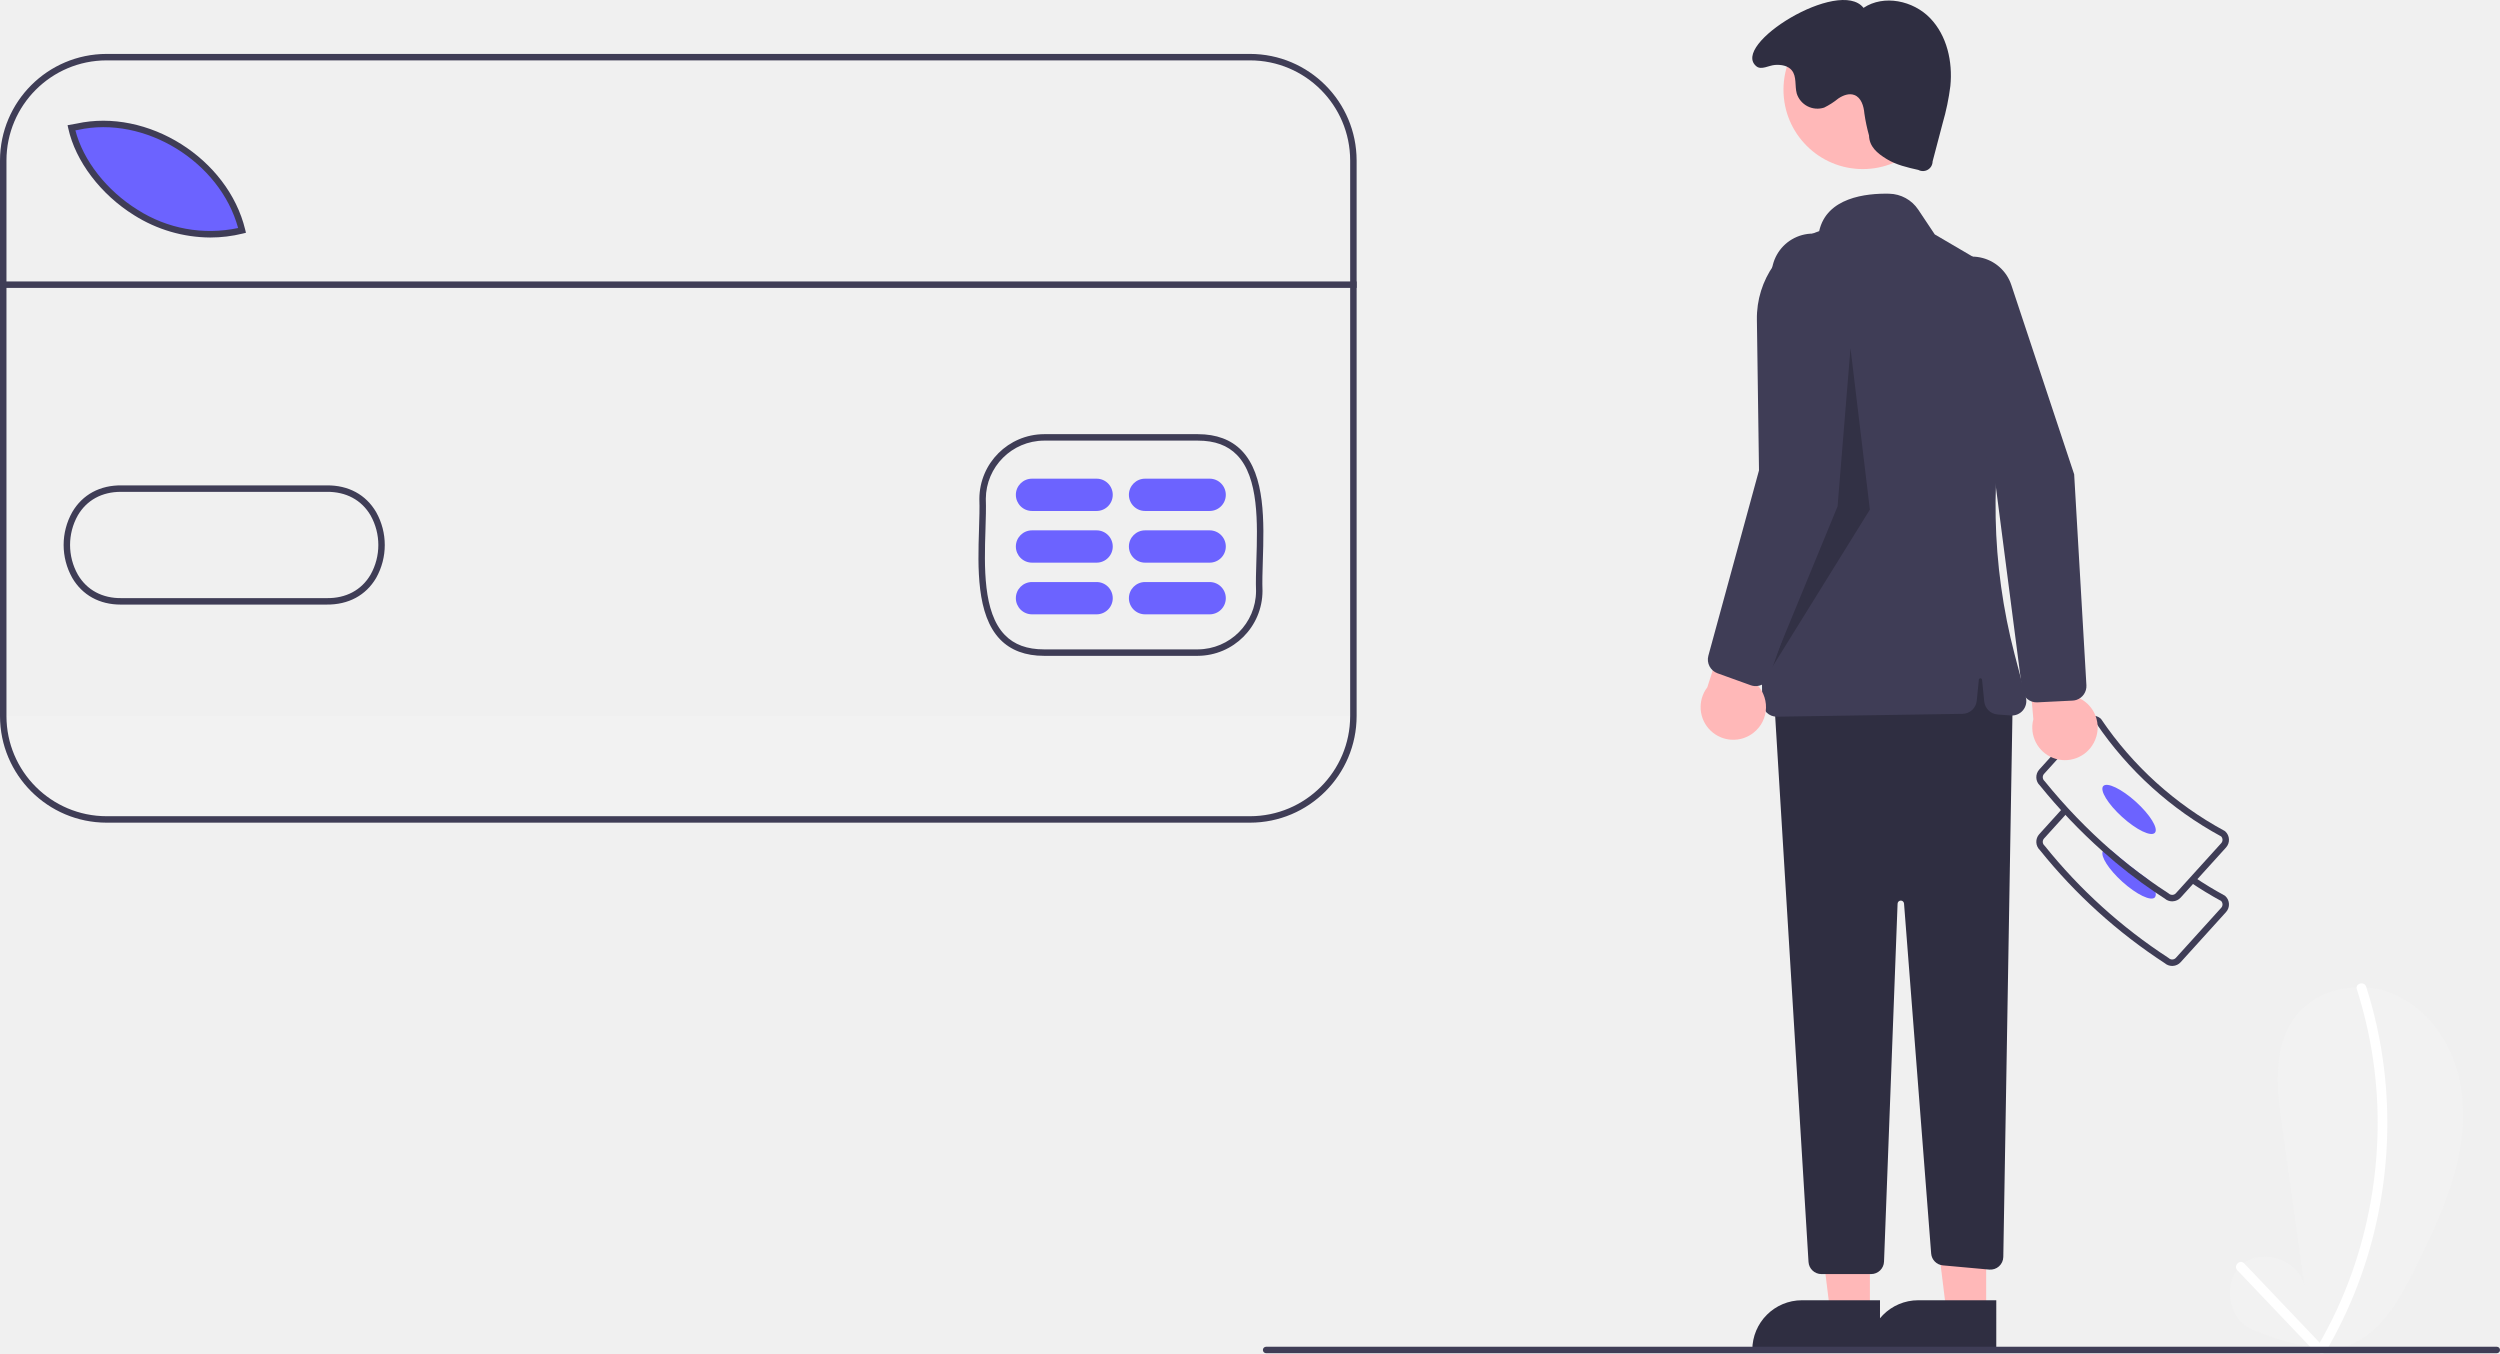
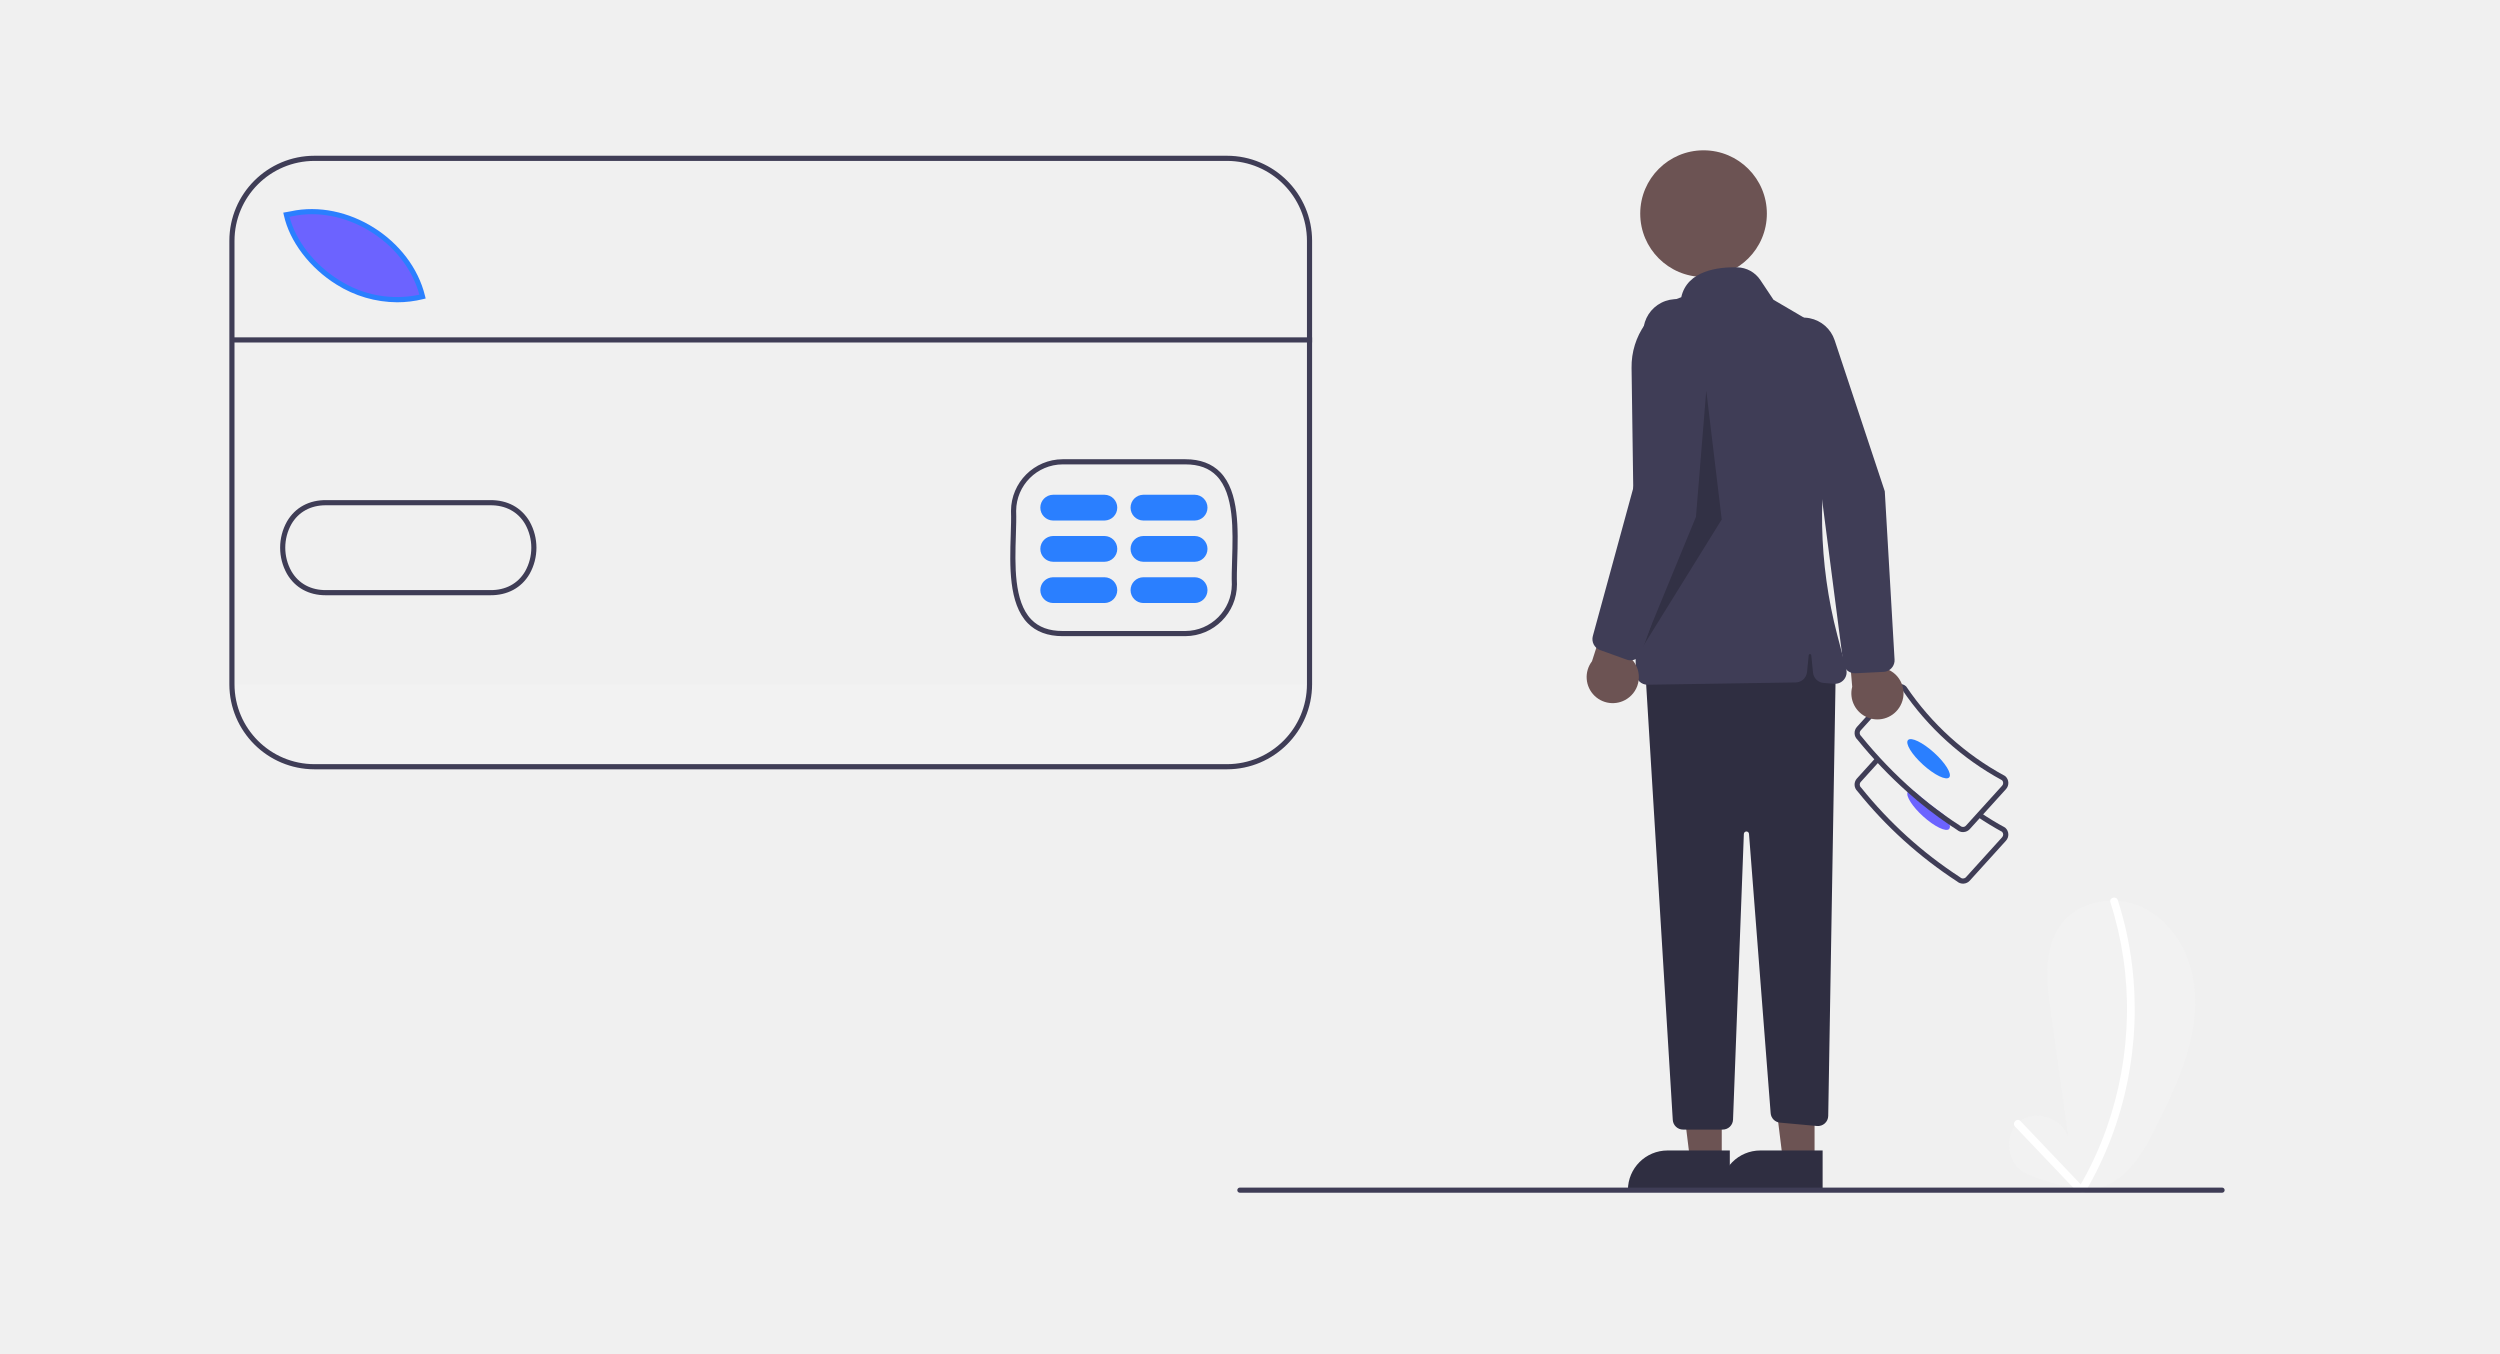
- <svg xmlns="http://www.w3.org/2000/svg" width="773.979" height="419.084" viewBox="0 0 773.979 419.084" role="img" artist="Katerina Limpitsouni" source="https://undraw.co/">
-   <path d="M633.01,462.151v.91a31.515,31.515,0,0,1-31.52,31.51h-355.77a31.513,31.513,0,0,1-31.51-31.51v-.91Z" transform="translate(-213.0103 -240.4579)" fill="#f2f2f2" />
-   <path d="M288.62,312.151c-25.71,6.35-48.79-13.43-52.82-31.78l1.79-.32C259.26,275.261,283.45,290.751,288.62,312.151Z" transform="translate(-213.0103 -240.4579)" fill="#6c63ff" />
-   <path d="M910.08,651.982c-7.436-3.211-9.125-14.908-2.901-20.091s17.422-1.405,19.235,6.488l-6.936-49.618c-1.595-11.407-2.871-24.159,4.023-33.387,6.456-8.641,19.067-11.409,29.192-7.69s17.607,12.998,20.782,23.307,2.426,21.511-.347,31.934-7.482,20.215-12.245,29.892c-4.881,9.917-10.8,20.663-21.233,24.313C929.684,660.618,910.08,651.982,910.08,651.982Z" transform="translate(-213.0103 -240.4579)" fill="#f2f2f2" />
-   <path d="M942.665,546.744a135.265,135.265,0,0,1,6.422,44.044,138.994,138.994,0,0,1-7.911,43.618,132.595,132.595,0,0,1-10.669,22.899,1.501,1.501,0,0,0,2.59,1.514,137.91,137.91,0,0,0,16.148-42.325,141.499,141.499,0,0,0,1.812-45.508,136.688,136.688,0,0,0-5.5-25.04c-.589-1.83-3.487-1.048-2.893.798Z" transform="translate(-213.0103 -240.4579)" fill="#fff" />
-   <path d="M905.671,633.717,929.415,658.669c1.334,1.401,3.453-.722,2.121-2.121l-23.744-24.952c-1.334-1.401-3.453.722-2.121,2.121Z" transform="translate(-213.0103 -240.4579)" fill="#fff" />
-   <path d="M885.501,539.506a3.508,3.508,0,0,1-2.303-.856,165.033,165.033,0,0,1-38.661-35.008,3.536,3.536,0,0,1-.187-4.938l7.197-7.948,1.482,1.343-7.197,7.948a1.536,1.536,0,0,0,.107,2.169l.105.111a163.027,163.027,0,0,0,38.298,34.682l.131.1a1.536,1.536,0,0,0,2.169-.107L900.686,521.493a1.535,1.535,0,0,0-.032-2.096c-3.254-1.773-6.429-3.706-9.439-5.747l1.122-1.655c2.993,2.029,6.152,3.949,9.39,5.708l.194.138a3.535,3.535,0,0,1,.248,4.994l-14.042,15.508a3.512,3.512,0,0,1-2.446,1.158Q885.59,539.506,885.501,539.506Z" transform="translate(-213.0103 -240.4579)" fill="#3f3d56" />
-   <path d="M870.021,513.399c4.41,3.99,8.94,6.18,10.12,4.88a1.63,1.63,0,0,0,.18-1.53,11.738,11.738,0,0,0-2.25-4.01q-5.88-4.185-11.43-9.03c-1.16-.38-2.05-.37-2.48.11a.912.912,0,0,0-.15.23C863.271,505.559,865.84,509.609,870.021,513.399Z" transform="translate(-213.0103 -240.4579)" fill="#6c63ff" />
-   <path d="M843.44,481.249a3.458,3.458,0,0,0,1.1,2.39,173.292,173.292,0,0,0,19.47,20.41,154.858,154.858,0,0,0,16.31,12.7c.95.65,1.91,1.28,2.88,1.9a3.471,3.471,0,0,0,2.3.86c.06,0,.12-.01.18-.01a3.513,3.513,0,0,0,2.45-1.16l14.04-15.5a3.541,3.541,0,0,0-.25-5l-.19-.14a108.158,108.158,0,0,1-38.19-34.57l-.15-.18a3.541,3.541,0,0,0-5,.25l-14.04,15.5A3.525,3.525,0,0,0,843.44,481.249Zm2-.1a1.522,1.522,0,0,1,.39-1.1l14.04-15.51a1.522,1.522,0,0,1,1.07-.5,1.5,1.5,0,0,1,1.02.32,110.197,110.197,0,0,0,38.69,35.04,1.532,1.532,0,0,1,.04,2.09l-14.05,15.51a1.482,1.482,0,0,1-1.06.5,1.56,1.56,0,0,1-1.11-.39l-.13-.1q-3.179-2.04-6.27-4.27-5.88-4.185-11.43-9.03a171.421,171.421,0,0,1-20.6-21.38l-.1-.11A1.565,1.565,0,0,1,845.44,481.149Z" transform="translate(-213.0103 -240.4579)" fill="#3f3d56" />
-   <ellipse cx="872.151" cy="491.049" rx="3.17" ry="10.777" transform="translate(-290.2603 567.4729) rotate(-47.83838)" fill="#6c63ff" />
-   <polygon points="578.904 406.55 566.645 406.549 560.812 359.261 578.906 359.262 578.904 406.55" fill="#ffb8b8" />
-   <path d="M795.041,658.892l-39.531-.001v-.5A15.386,15.386,0,0,1,770.897,643.004h.001l24.144.001Z" transform="translate(-213.0103 -240.4579)" fill="#2f2e41" />
-   <polygon points="614.904 406.55 602.645 406.549 596.812 359.261 614.906 359.262 614.904 406.55" fill="#ffb8b8" />
-   <path d="M831.041,658.892l-39.531-.001v-.5A15.386,15.386,0,0,1,806.897,643.004h.001l24.144.001Z" transform="translate(-213.0103 -240.4579)" fill="#2f2e41" />
-   <path d="M836.142,455.9l-2.927,173.694a4,4,0,0,1-4.362,3.916l-14.346-1.304a4,4,0,0,1-3.626-3.674l-8.399-108.345a1,1,0,0,0-1.996.039l-4.198,110.826A4,4,0,0,1,792.291,634.9H776.905a4,4,0,0,1-3.993-3.756L762.142,454.9l64-16Z" transform="translate(-213.0103 -240.4579)" fill="#2f2e41" />
-   <circle cx="576.711" cy="27.785" r="24.561" fill="#ffb8b8" />
-   <path d="M759.951,461.067a4.469,4.469,0,0,1-1.365-3.165l-1.657-118.442a28.501,28.501,0,0,1,19.282-27.441c2.301-10.439,14.548-11.747,21.687-11.591a11.085,11.085,0,0,1,8.978,4.923l5.118,7.677,11.28,6.612a28.528,28.528,0,0,1,13.47,30.816l-1.737,7.899a181.54,181.54,0,0,0,1.698,84.66l3.495,13.324a4.499,4.499,0,0,1-4.698,5.628l-4.059-.312a4.494,4.494,0,0,1-4.133-4.038l-.672-6.717a.5.5,0,0,0-.995,0l-.65,6.503a4.5,4.5,0,0,1-4.408,4.052l-57.431.884c-.024,0-.048.001-.072.001A4.471,4.471,0,0,1,759.951,461.067Z" transform="translate(-213.0103 -240.4579)" fill="#3f3d56" />
-   <path d="M791.642,282.4c.101,3.472,2.511,5.481,5.471,7.299s6.419,2.607,9.808,3.368a2.999,2.999,0,0,0,4.405-2.625l3.108-11.823a74.841,74.841,0,0,0,2.393-11.537c.749-7.509-1.031-15.587-6.272-21.016s-14.331-7.358-20.612-3.175c-7.454-9.52-41.523,11.513-33.119,18.133,1.495,1.178,3.781-.312,5.678-.457s4.025.189,5.23,1.662c1.575,1.924.889,4.791,1.538,7.191a6.714,6.714,0,0,0,8.484,4.348,23.09,23.09,0,0,0,4.4-2.829c1.456-.97,3.295-1.686,4.934-1.075,2.16.806,2.927,3.45,3.122,5.748A53.233,53.233,0,0,0,791.642,282.4Z" transform="translate(-213.0103 -240.4579)" fill="#2f2e41" />
-   <polygon points="572.896 107.768 568.896 156.768 547.896 207.768 578.896 157.768 572.896 107.768" opacity="0.2" />
-   <path d="M755.996,467.218a10.056,10.056,0,0,0,.318-15.416l13.379-33.136-18.202,3.676-9.914,30.903a10.11,10.11,0,0,0,14.42,13.973Z" transform="translate(-213.0103 -240.4579)" fill="#ffb8b8" />
-   <path d="M755.022,452.604l-10.304-3.713A4.524,4.524,0,0,1,741.903,443.471l16.997-62.219,2.591-56.233a12.819,12.819,0,1,1,25.588,1.551l-4.628,61.573L760.794,449.862a4.509,4.509,0,0,1-4.576,2.999A4.522,4.522,0,0,1,755.022,452.604Z" transform="translate(-213.0103 -240.4579)" fill="#3f3d56" />
-   <path d="M861.207,470.468a10.056,10.056,0,0,0-5.646-14.348l-.421-35.732-15.381,10.405,2.758,32.337a10.11,10.11,0,0,0,18.69,7.339Z" transform="translate(-213.0103 -240.4579)" fill="#ffb8b8" />
-   <path d="M854.678,457.358l-10.939.543a4.524,4.524,0,0,1-4.686-3.917l-8.287-63.965-19.274-52.89a12.819,12.819,0,1,1,24.21-8.427l19.452,58.603,3.793,65.298a4.509,4.509,0,0,1-3.067,4.531A4.522,4.522,0,0,1,854.678,457.358Z" transform="translate(-213.0103 -240.4579)" fill="#3f3d56" />
-   <path d="M985.99,659.399h-381a1,1,0,0,1,0-2h381a1,1,0,0,1,0,2Z" transform="translate(-213.0103 -240.4579)" fill="#3f3d56" />
-   <path d="M536.229,443.501c-5.743,0-10.311-1.708-13.577-5.077-7.382-7.615-6.919-22.293-6.548-34.088.108-3.431.21-6.672.107-9.387l-.001-.041a20.136,20.136,0,0,1,20.027-20.037H583.853c5.736,0,10.299,1.706,13.563,5.07,7.381,7.609,6.924,22.284,6.557,34.075-.107,3.438-.208,6.687-.103,9.406A20.149,20.149,0,0,1,583.833,443.501H536.229Zm-18.018-48.607c.104,2.78.002,6.047-.107,9.505-.36,11.417-.807,25.626,5.985,32.633,2.915,3.007,6.887,4.469,12.141,4.469h47.602a18.136,18.136,0,0,0,18.04-18.043c-.107-2.748-.005-6.03.104-9.504.355-11.414.798-25.62-5.993-32.62-2.913-3.003-6.88-4.463-12.127-4.463h-47.613A18.131,18.131,0,0,0,518.21,394.893Z" transform="translate(-213.0103 -240.4579)" fill="#3f3d56" />
-   <path d="M278.1,313.991a44.619,44.619,0,0,1-23.574-6.905c-10.339-6.424-18.145-16.713-20.373-26.851l-.223-1.016,2.794-.5c21.993-4.854,46.869,10.788,52.198,32.836l.234.967-.966.239A41.983,41.983,0,0,1,278.1,313.991ZM236.349,280.819c2.4,9.299,9.683,18.634,19.233,24.569a41.688,41.688,0,0,0,31.146,5.663c-5.576-20.541-28.922-34.956-49.591-30.373Z" transform="translate(-213.0103 -240.4579)" fill="#3f3d56" />
-   <path d="M250.358,427.633c-6.543,0-11.858-2.928-14.979-8.269a20.762,20.762,0,0,1-.006-20.358c3.171-5.432,8.613-8.379,15.334-8.276h63.444c6.698-.085,12.145,2.848,15.317,8.287a20.762,20.762,0,0,1-.002,20.355c-3.171,5.426-8.616,8.324-15.33,8.258H250.69Q250.524,427.633,250.358,427.633Zm.037-34.905c-5.835,0-10.548,2.58-13.295,7.287a18.704,18.704,0,0,0,.006,18.34c2.793,4.781,7.603,7.369,13.569,7.275h63.475c5.973.095,10.797-2.492,13.588-7.268a18.705,18.705,0,0,0,.001-18.338c-2.793-4.788-7.619-7.366-13.575-7.294H250.686C250.589,392.729,250.491,392.728,250.395,392.728Z" transform="translate(-213.0103 -240.4579)" fill="#3f3d56" />
-   <path d="M552.51,398.651h-20a5,5,0,0,1,0-10h20a5,5,0,0,1,0,10Z" transform="translate(-213.0103 -240.4579)" fill="#6c63ff" />
-   <path d="M552.51,414.651h-20a5,5,0,0,1,0-10h20a5,5,0,0,1,0,10Z" transform="translate(-213.0103 -240.4579)" fill="#6c63ff" />
-   <path d="M552.51,430.651h-20a5,5,0,0,1,0-10h20a5,5,0,0,1,0,10Z" transform="translate(-213.0103 -240.4579)" fill="#6c63ff" />
-   <path d="M587.51,398.651h-20a5,5,0,0,1,0-10h20a5,5,0,0,1,0,10Z" transform="translate(-213.0103 -240.4579)" fill="#6c63ff" />
-   <path d="M587.51,414.651h-20a5,5,0,0,1,0-10h20a5,5,0,0,1,0,10Z" transform="translate(-213.0103 -240.4579)" fill="#6c63ff" />
-   <path d="M587.51,430.651h-20a5,5,0,0,1,0-10h20a5,5,0,0,1,0,10Z" transform="translate(-213.0103 -240.4579)" fill="#6c63ff" />
-   <rect x="1.2" y="87.134" width="418.8" height="2" fill="#3f3d56" />
-   <path d="M600.01,495.151h-354a33.037,33.037,0,0,1-33-33v-172a33.037,33.037,0,0,1,33-33h354a33.037,33.037,0,0,1,33,33v172A33.037,33.037,0,0,1,600.01,495.151Zm-354-236a31.035,31.035,0,0,0-31,31v172a31.035,31.035,0,0,0,31,31h354a31.035,31.035,0,0,0,31-31v-172a31.035,31.035,0,0,0-31-31Z" transform="translate(-213.0103 -240.4579)" fill="#3f3d56" />
+ <svg xmlns="http://www.w3.org/2000/svg" width="773.979" height="419.084" viewBox="0 0 773.979 419.084" role="img" artist="Katerina Limpitsouni" source="https://undraw.co/" version="1.1" id="svg28">
+   <defs id="defs28" />
+   <path d="m 406.216,211.834 v 0.726 a 25.153,25.153 0 0 1 -25.157,25.149 H 97.112 A 25.151,25.151 0 0 1 71.963,212.56 v -0.726 z" fill="#f2f2f2" id="path1" style="stroke-width:0.798" />
+   <path d="M 131.351,92.116 C 110.831,97.184 92.411,81.397 89.195,66.752 l 1.429,-0.255 c 17.295,-3.823 36.602,8.54 40.728,25.62 z" fill="#6c63ff" id="path2" style="stroke-width:0.798" />
+   <path d="m 627.35,363.342 c -5.934,-2.562 -7.283,-11.899 -2.316,-16.035 4.967,-4.137 13.905,-1.122 15.352,5.179 l -5.536,-39.601 c -1.273,-9.104 -2.291,-19.282 3.211,-26.647 5.152,-6.896 15.218,-9.106 23.298,-6.137 8.081,2.969 14.053,10.374 16.586,18.602 2.534,8.227 1.936,17.168 -0.277,25.487 -2.213,8.319 -5.971,16.134 -9.773,23.858 -3.895,7.915 -8.62,16.491 -16.946,19.405 -7.954,2.783 -23.601,-4.11 -23.601,-4.11 z" fill="#f2f2f2" id="path3" style="stroke-width:0.798" />
+   <path d="m 653.357,279.349 a 107.957,107.957 0 0 1 5.126,35.152 110.933,110.933 0 0 1 -6.314,34.812 105.827,105.827 0 0 1 -8.515,18.276 1.198,1.198 0 0 0 2.067,1.208 110.068,110.068 0 0 0 12.888,-33.78 112.933,112.933 0 0 0 1.447,-36.321 109.093,109.093 0 0 0 -4.39,-19.985 c -0.47,-1.461 -2.783,-0.836 -2.309,0.637 z" fill="#ffffff" id="path4" style="stroke-width:0.798" />
+   <path d="m 623.832,348.764 18.95,19.914 c 1.064,1.119 2.756,-0.576 1.693,-1.693 l -18.95,-19.914 c -1.064,-1.119 -2.756,0.576 -1.693,1.693 z" fill="#ffffff" id="path5" style="stroke-width:0.798" />
+   <path d="m 607.734,273.572 a 2.8,2.8 0 0 1 -1.838,-0.683 131.716,131.716 0 0 1 -30.856,-27.941 2.822,2.822 0 0 1 -0.149,-3.941 l 5.744,-6.343 1.183,1.072 -5.744,6.343 a 1.226,1.226 0 0 0 0.086,1.731 l 0.084,0.088 a 130.115,130.115 0 0 0 30.566,27.68 l 0.104,0.08 a 1.226,1.226 0 0 0 1.731,-0.086 l 11.208,-12.377 a 1.225,1.225 0 0 0 -0.025,-1.673 c -2.597,-1.415 -5.131,-2.958 -7.534,-4.586 l 0.896,-1.321 c 2.389,1.619 4.91,3.152 7.494,4.556 l 0.155,0.11 a 2.822,2.822 0 0 1 0.198,3.986 l -11.208,12.377 a 2.803,2.803 0 0 1 -1.952,0.924 q -0.071,0.004 -0.142,0.004 z" fill="#3f3d56" id="path6" style="stroke-width:0.798" />
+   <path d="m 595.378,252.736 c 3.52,3.184 7.135,4.932 8.077,3.895 a 1.301,1.301 0 0 0 0.143,-1.221 9.368,9.368 0 0 0 -1.796,-3.2 q -4.693,-3.34 -9.122,-7.207 c -0.926,-0.303 -1.636,-0.295 -1.979,0.088 a 0.728,0.728 0 0 0 -0.12,0.184 c -0.591,1.205 1.46,4.438 4.797,7.462 z" fill="#6c63ff" id="path7" style="stroke-width:0.798" />
+   <path d="m 574.164,227.077 a 2.76,2.76 0 0 0 0.878,1.908 138.308,138.308 0 0 0 15.54,16.29 123.595,123.595 0 0 0 13.017,10.136 c 0.758,0.519 1.525,1.022 2.299,1.516 a 2.771,2.771 0 0 0 1.836,0.686 c 0.048,0 0.096,-0.008 0.144,-0.008 a 2.804,2.804 0 0 0 1.955,-0.926 l 11.206,-12.371 a 2.826,2.826 0 0 0 -0.2,-3.991 l -0.152,-0.112 a 86.323,86.323 0 0 1 -30.48,-27.591 l -0.12,-0.144 a 2.827,2.827 0 0 0 -3.991,0.2 l -11.206,12.371 a 2.814,2.814 0 0 0 -0.726,2.035 z m 1.596,-0.08 a 1.215,1.215 0 0 1 0.311,-0.878 l 11.206,-12.379 a 1.214,1.214 0 0 1 0.854,-0.399 1.197,1.197 0 0 1 0.814,0.255 87.95,87.95 0 0 0 30.879,27.966 1.223,1.223 0 0 1 0.032,1.668 l -11.213,12.379 a 1.183,1.183 0 0 1 -0.846,0.399 1.245,1.245 0 0 1 -0.886,-0.311 l -0.104,-0.08 q -2.538,-1.628 -5.004,-3.408 -4.693,-3.34 -9.122,-7.207 a 136.814,136.814 0 0 1 -16.441,-17.064 l -0.08,-0.088 a 1.249,1.249 0 0 1 -0.399,-0.854 z" fill="#3f3d56" id="path8" style="stroke-width:0.798" />
+   <ellipse cx="226.654" cy="600.256" rx="2.53" ry="8.602" transform="rotate(-47.83838)" fill="#6c63ff" id="ellipse8" style="fill:#2a7fff;stroke-width:0.798" />
+   <polygon points="560.812,359.261 578.906,359.262 578.904,406.55 566.645,406.549 " fill="#ffb8b8" id="polygon8" style="fill:#6c5353" transform="matrix(0.7981195,0,0,0.7981195,71.00539,34.89644)" />
+   <path d="m 535.535,368.857 -31.55,-10e-4 v -0.399 a 12.28,12.28 0 0 1 12.28,-12.28 h 7.9e-4 l 19.27,7.9e-4 z" fill="#2f2e41" id="path9" style="stroke-width:0.798" />
+   <polygon points="596.812,359.261 614.906,359.262 614.904,406.55 602.645,406.549 " fill="#ffb8b8" id="polygon9" style="fill:#6c5353" transform="matrix(0.7981195,0,0,0.7981195,71.00539,34.89644)" />
+   <path d="m 564.268,368.857 -31.55,-10e-4 v -0.399 a 12.28,12.28 0 0 1 12.28,-12.28 h 7.9e-4 l 19.27,7.9e-4 z" fill="#2f2e41" id="path10" style="stroke-width:0.798" />
+   <path d="m 568.339,206.845 -2.336,138.629 a 3.192,3.192 0 0 1 -3.481,3.126 l -11.45,-1.041 a 3.192,3.192 0 0 1 -2.894,-2.933 l -6.703,-86.472 a 0.798,0.798 0 0 0 -1.593,0.032 l -3.35,88.452 a 3.192,3.192 0 0 1 -3.19,3.072 h -12.28 a 3.192,3.192 0 0 1 -3.187,-2.998 L 509.278,206.047 560.358,193.277 Z" fill="#2f2e41" id="path11" style="stroke-width:0.798" />
+   <circle cx="527.404" cy="66.138" r="19.603" fill="#ffb8b8" id="circle11" style="fill:#6c5353;stroke-width:0.798" />
+   <path d="m 507.529,210.969 a 3.567,3.567 0 0 1 -1.089,-2.526 l -1.322,-94.531 a 22.747,22.747 0 0 1 15.389,-21.902 c 1.836,-8.332 11.611,-9.376 17.309,-9.251 a 8.847,8.847 0 0 1 7.165,3.929 l 4.085,6.127 9.003,5.277 a 22.769,22.769 0 0 1 10.751,24.595 l -1.386,6.305 a 144.891,144.891 0 0 0 1.355,67.569 l 2.789,10.634 a 3.591,3.591 0 0 1 -3.75,4.492 l -3.239,-0.249 a 3.587,3.587 0 0 1 -3.298,-3.223 l -0.536,-5.361 a 0.399,0.399 0 0 0 -0.794,0 l -0.519,5.19 a 3.591,3.591 0 0 1 -3.518,3.234 l -45.837,0.705 c -0.019,0 -0.038,8e-4 -0.057,8e-4 a 3.569,3.569 0 0 1 -2.5,-1.016 z" fill="#3f3d56" id="path12" style="stroke-width:0.798" />
+   <polygon points="547.896,207.768 578.896,157.768 572.896,107.768 568.896,156.768 " opacity="0.2" id="polygon13" transform="matrix(0.7981195,0,0,0.7981195,71.00539,34.89644)" />
+   <path d="m 504.373,215.878 a 8.026,8.026 0 0 0 0.253,-12.304 l 10.678,-26.446 -14.528,2.934 -7.912,24.664 a 8.069,8.069 0 0 0 11.509,11.152 z" fill="#ffb8b8" id="path14" style="fill:#6c5353;stroke-width:0.798" />
+   <path d="m 503.595,204.214 -8.224,-2.964 a 3.611,3.611 0 0 1 -2.247,-4.325 l 13.566,-49.658 2.068,-44.88 a 10.231,10.231 0 1 1 20.422,1.238 l -3.694,49.143 -17.285,49.258 a 3.599,3.599 0 0 1 -3.652,2.394 3.609,3.609 0 0 1 -0.955,-0.205 z" fill="#3f3d56" id="path15" style="stroke-width:0.798" />
+   <path d="m 588.344,218.472 a 8.026,8.026 0 0 0 -4.507,-11.452 l -0.336,-28.519 -12.276,8.304 2.201,25.809 a 8.069,8.069 0 0 0 14.917,5.857 z" fill="#ffb8b8" id="path16" style="fill:#6c5353;stroke-width:0.798" />
+   <path d="m 583.133,208.008 -8.731,0.433 a 3.61,3.61 0 0 1 -3.74,-3.126 l -6.614,-51.051 -15.383,-42.212 a 10.231,10.231 0 1 1 19.323,-6.726 l 15.525,46.772 3.028,52.115 a 3.599,3.599 0 0 1 -2.448,3.616 3.609,3.609 0 0 1 -0.96,0.178 z" fill="#3f3d56" id="path17" style="stroke-width:0.798" />
+   <path d="M 687.935,369.262 H 383.852 a 0.798,0.798 0 0 1 0,-1.596 h 304.084 a 0.798,0.798 0 0 1 0,1.596 z" fill="#3f3d56" id="path18" style="stroke-width:0.798" />
+   <path d="m 328.972,196.949 c -4.584,0 -8.229,-1.363 -10.836,-4.052 -5.891,-6.078 -5.522,-17.793 -5.226,-27.206 0.086,-2.738 0.168,-5.325 0.085,-7.492 l -5.9e-4,-0.033 a 16.071,16.071 0 0 1 15.984,-15.992 h 38.003 c 4.578,0 8.22,1.361 10.825,4.047 5.891,6.073 5.526,17.785 5.233,27.196 -0.086,2.744 -0.166,5.337 -0.082,7.507 a 16.081,16.081 0 0 1 -15.991,16.025 z m -14.381,-38.795 c 0.083,2.219 10e-4,4.826 -0.086,7.586 -0.287,9.112 -0.644,20.453 4.777,26.045 2.327,2.4 5.496,3.567 9.69,3.567 h 37.992 a 14.475,14.475 0 0 0 14.398,-14.4 c -0.086,-2.193 -0.004,-4.812 0.083,-7.586 0.284,-9.11 0.637,-20.448 -4.783,-26.035 -2.325,-2.397 -5.491,-3.562 -9.679,-3.562 h -38.001 a 14.471,14.471 0 0 0 -14.39,14.384 z" fill="#3f3d56" id="path19" style="stroke-width:0.798" />
+   <path d="M 122.955,93.585 A 35.611,35.611 0 0 1 104.14,88.074 C 95.889,82.946 89.658,74.735 87.88,66.644 l -0.178,-0.811 2.23,-0.399 c 17.553,-3.874 37.407,8.61 41.66,26.207 l 0.186,0.772 -0.771,0.191 a 33.508,33.508 0 0 1 -8.053,0.981 z M 89.632,67.109 c 1.915,7.422 7.728,14.872 15.35,19.609 a 33.272,33.272 0 0 0 24.858,4.519 C 125.391,74.843 106.757,63.338 90.261,66.996 Z" fill="#3f3d56" id="path20" style="fill:#2a7fff;stroke-width:0.798" />
+   <path d="m 100.813,184.285 c -5.222,0 -9.464,-2.337 -11.955,-6.599 a 16.571,16.571 0 0 1 -0.005,-16.248 c 2.53,-4.335 6.874,-6.687 12.238,-6.605 h 50.636 c 5.346,-0.068 9.693,2.273 12.225,6.614 a 16.571,16.571 0 0 1 -0.001,16.246 c -2.531,4.33 -6.876,6.643 -12.235,6.591 h -50.637 q -0.133,0.002 -0.265,0.002 z m 0.03,-27.858 c -4.657,0 -8.418,2.059 -10.611,5.816 a 14.928,14.928 0 0 0 0.005,14.638 c 2.229,3.816 6.068,5.881 10.83,5.807 h 50.661 c 4.767,0.076 8.617,-1.989 10.845,-5.8 a 14.929,14.929 0 0 0 8.7e-4,-14.636 c -2.229,-3.821 -6.081,-5.879 -10.835,-5.822 h -50.664 c -0.077,-0.001 -0.155,-0.002 -0.232,-0.002 z" fill="#3f3d56" id="path21" style="stroke-width:0.798" />
+   <path d="m 341.967,161.153 h -15.962 a 3.991,3.991 0 0 1 0,-7.981 h 15.962 a 3.991,3.991 0 0 1 0,7.981 z" fill="#6c63ff" id="path22" style="fill:#2a7fff;stroke-width:0.798" />
+   <path d="m 341.967,173.923 h -15.962 a 3.991,3.991 0 0 1 0,-7.981 h 15.962 a 3.991,3.991 0 0 1 0,7.981 z" fill="#6c63ff" id="path23" style="fill:#2a7fff;stroke-width:0.798" />
+   <path d="m 341.967,186.693 h -15.962 a 3.991,3.991 0 0 1 0,-7.981 h 15.962 a 3.991,3.991 0 0 1 0,7.981 z" fill="#6c63ff" id="path24" style="fill:#2a7fff;stroke-width:0.798" />
+   <path d="m 369.901,161.153 h -15.962 a 3.991,3.991 0 0 1 0,-7.981 h 15.962 a 3.991,3.991 0 0 1 0,7.981 z" fill="#6c63ff" id="path25" style="fill:#2a7fff;stroke-width:0.798" />
+   <path d="m 369.901,173.923 h -15.962 a 3.991,3.991 0 0 1 0,-7.981 h 15.962 a 3.991,3.991 0 0 1 0,7.981 z" fill="#6c63ff" id="path26" style="fill:#2a7fff;stroke-width:0.798" />
+   <path d="m 369.901,186.693 h -15.962 a 3.991,3.991 0 0 1 0,-7.981 h 15.962 a 3.991,3.991 0 0 1 0,7.981 z" fill="#6c63ff" id="path27" style="fill:#2a7fff;stroke-width:0.798" />
+   <rect x="71.963" y="104.44" width="334.252" height="1.596" fill="#3f3d56" id="rect27" style="stroke-width:0.798" />
+   <path d="M 379.878,238.172 H 97.343 A 26.368,26.368 0 0 1 71.005,211.834 V 74.557 A 26.368,26.368 0 0 1 97.343,48.219 H 379.878 a 26.368,26.368 0 0 1 26.338,26.338 V 211.834 a 26.368,26.368 0 0 1 -26.338,26.338 z M 97.343,49.816 A 24.77,24.77 0 0 0 72.602,74.557 V 211.834 a 24.77,24.77 0 0 0 24.742,24.742 H 379.878 a 24.77,24.77 0 0 0 24.742,-24.742 V 74.557 a 24.77,24.77 0 0 0 -24.742,-24.742 z" fill="#3f3d56" id="path28" style="stroke-width:0.798" />
</svg>
